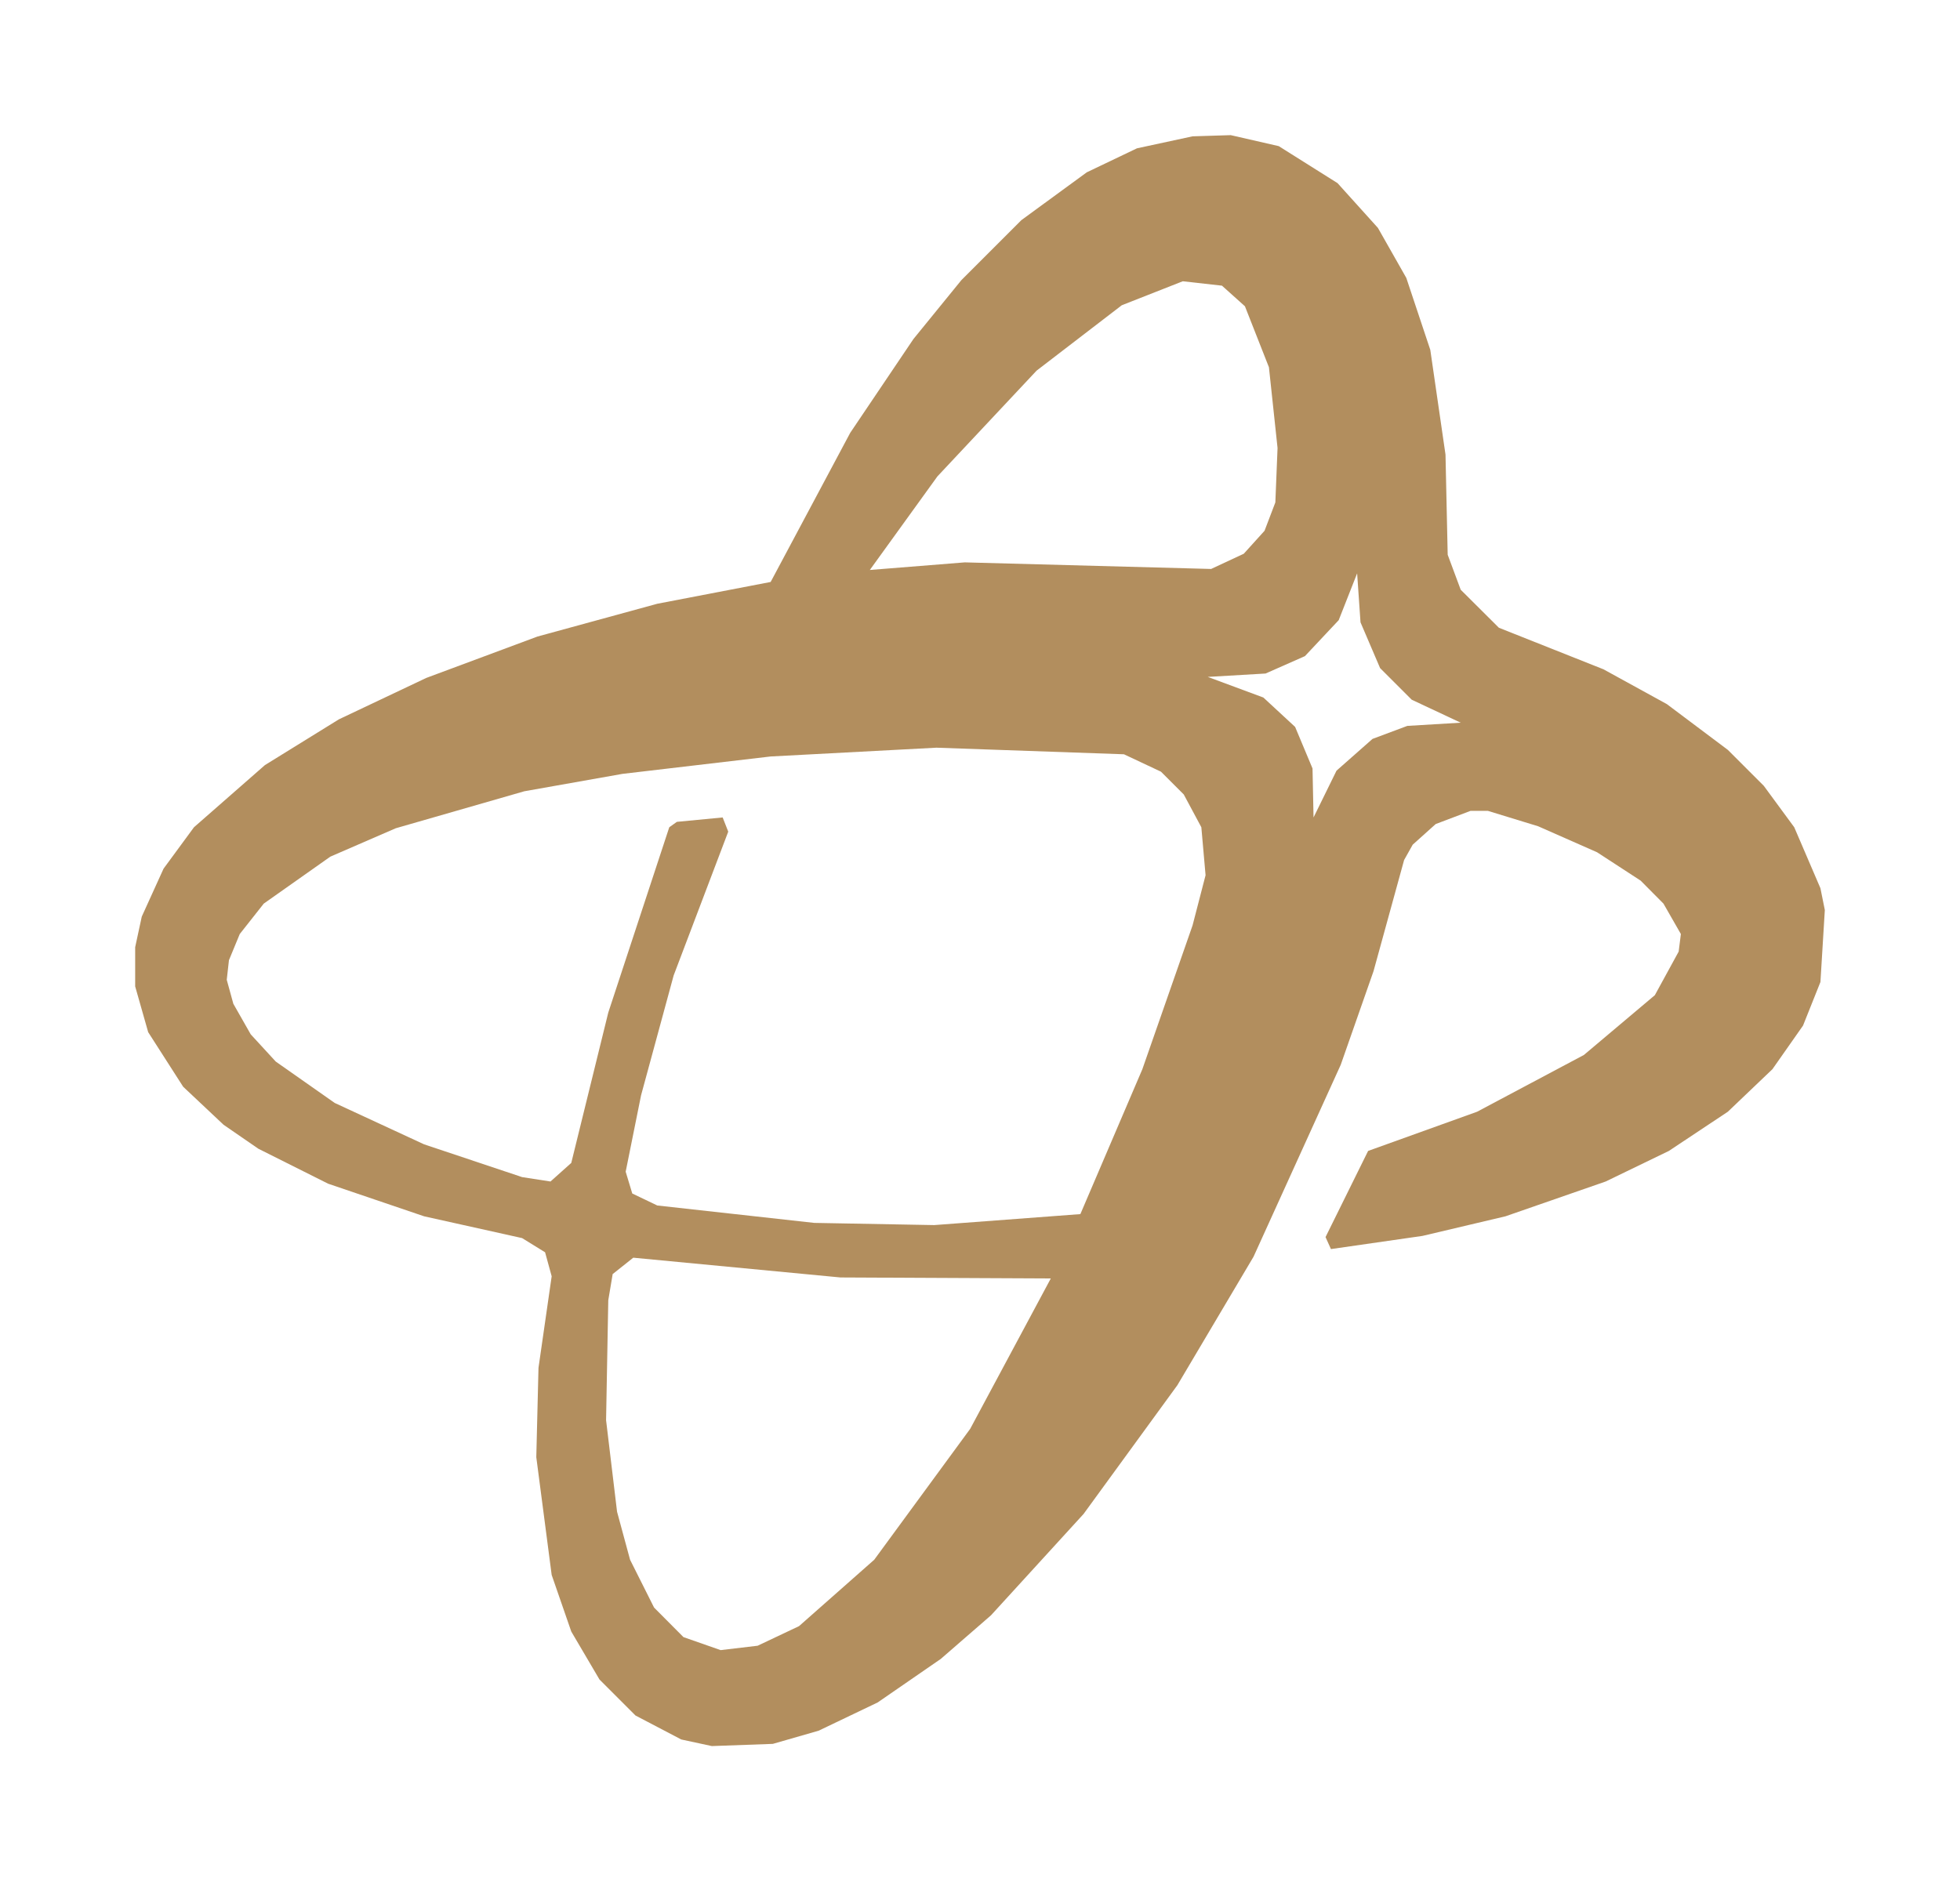
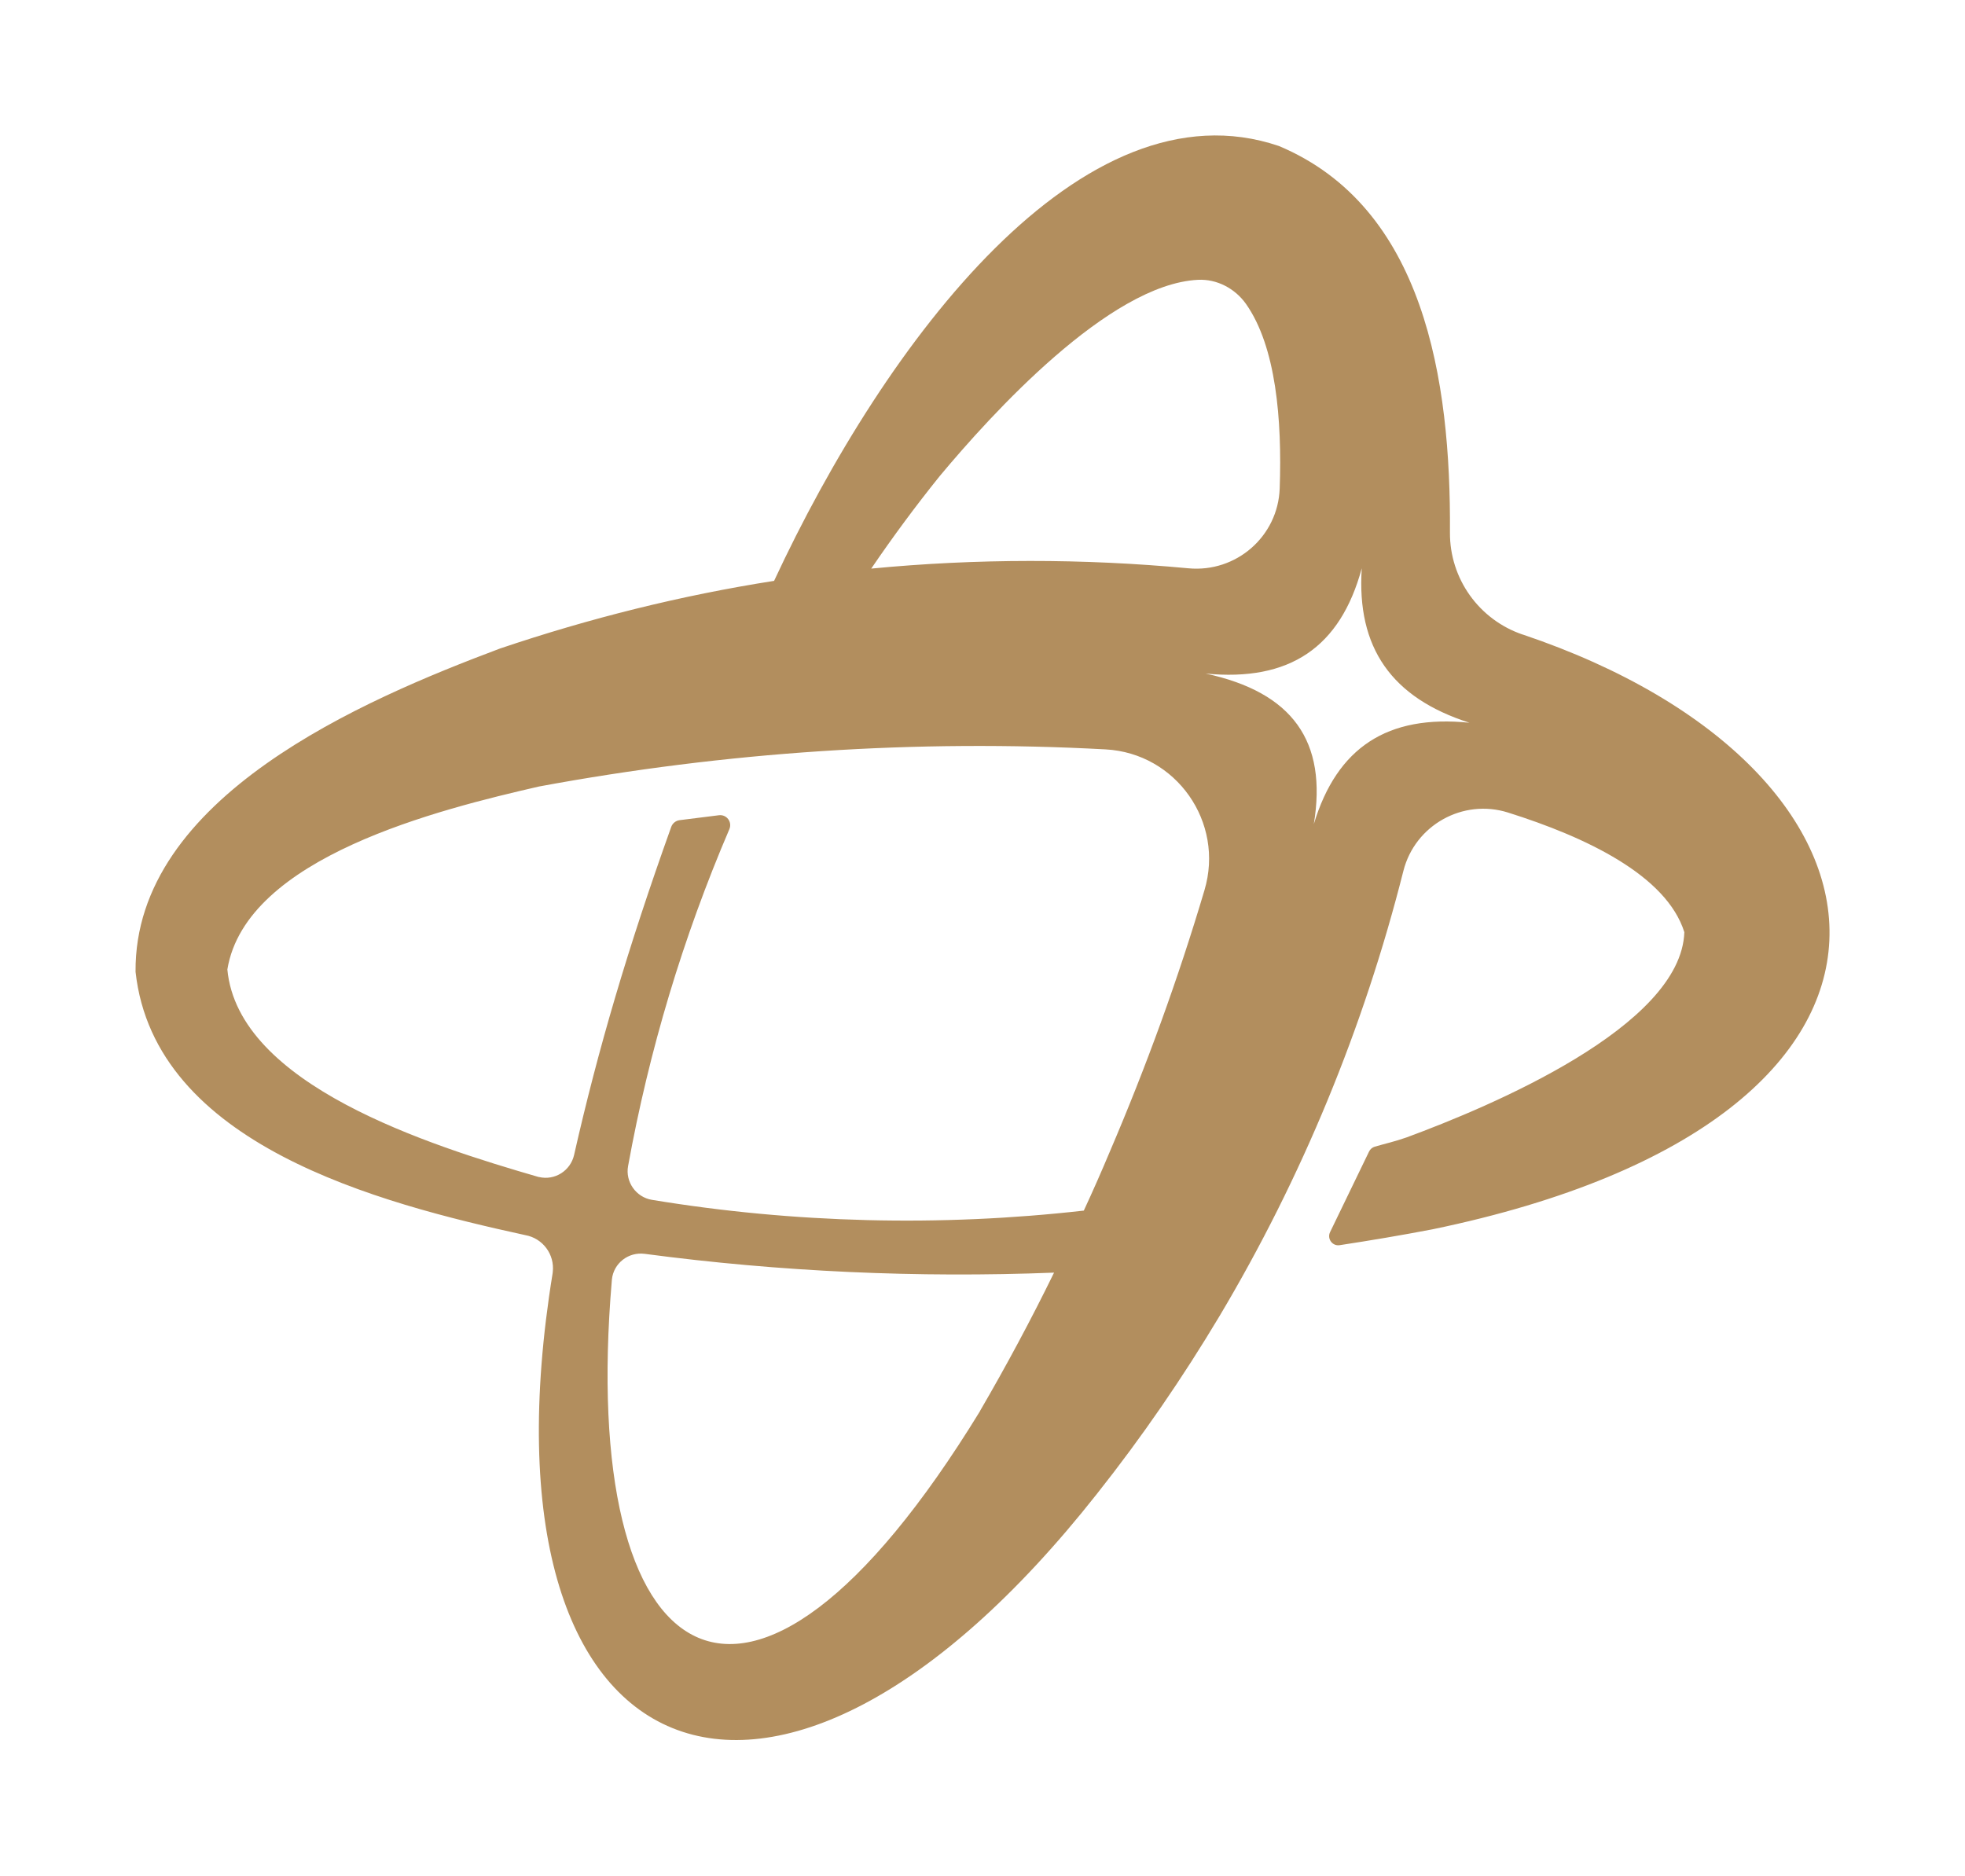
- <svg xmlns="http://www.w3.org/2000/svg" viewBox="-8 -5.68 116 111.36">
-   <path fill="#b28e5e" fill-rule="evenodd" d="M62.58 2.39L64.84 2.32L67.68 2.97L71.16 5.16L73.55 7.81L75.23 10.77L76.65 15.03L77.55 21.23L77.68 27.16L78.45 29.23L80.71 31.48L86.90 33.94L90.65 36.00L94.26 38.71L96.39 40.84L98.19 43.29L99.74 46.90L100.00 48.19L99.74 52.45L98.71 55.03L96.90 57.61L94.26 60.13L90.77 62.45L87.03 64.26L81.10 66.32L76.19 67.48L70.77 68.26L70.45 67.55L72.97 62.45L79.42 60.13L85.74 56.77L89.94 53.23L91.35 50.65L91.48 49.61L90.45 47.81L89.10 46.45L86.52 44.77L83.03 43.23L80.06 42.32L79.03 42.32L76.97 43.10L75.61 44.32L75.10 45.23L73.29 51.81L71.35 57.35L66.19 68.71L61.68 76.32L56.13 83.94L50.65 89.94L47.68 92.52L43.94 95.10L40.45 96.77L37.74 97.55L34.13 97.68L32.32 97.29L29.61 95.87L27.48 93.74L25.81 90.90L24.65 87.55L23.74 80.58L23.87 75.29L24.65 69.87L24.26 68.45L22.90 67.61L17.10 66.32L11.42 64.39L7.29 62.32L5.23 60.90L2.84 58.65L0.77 55.42L0.00 52.71L0.00 50.39L0.39 48.58L1.68 45.74L3.48 43.29L7.68 39.61L12.06 36.90L17.23 34.45L23.81 32.00L30.90 30.06L37.61 28.77L42.32 19.94L46.06 14.39L48.90 10.90L52.45 7.35L56.32 4.52L59.29 3.10Z M47.42 38.58L37.61 39.10L28.84 40.13L23.03 41.16L15.42 43.35L11.55 45.03L7.61 47.81L6.19 49.61L5.55 51.16L5.42 52.32L5.81 53.74L6.84 55.55L8.32 57.16L11.81 59.61L17.10 62.06L22.90 64.00L24.58 64.26L25.81 63.16L28.00 54.26L31.61 43.29L32.06 42.97L34.77 42.71L35.10 43.55L31.87 52.06L29.94 59.16L29.03 63.68L29.42 64.97L30.90 65.68L40.19 66.71L47.29 66.84L55.94 66.19L59.61 57.61L62.58 49.10L63.35 46.13L63.10 43.29L62.06 41.35L60.71 40.00L58.52 38.97Z M72.32 28.26L71.23 31.03L69.23 33.16L66.90 34.19L63.48 34.39L66.77 35.61L68.65 37.35L69.68 39.81L69.74 42.71L71.10 39.94L73.23 38.06L75.29 37.29L78.45 37.10L75.55 35.74L73.68 33.87L72.52 31.16Z M29.48 68.77L28.26 69.74L28.00 71.29L27.87 78.39L28.52 83.81L29.29 86.65L30.71 89.48L32.45 91.23L34.65 92.00L36.84 91.74L39.29 90.58L43.74 86.65L49.42 78.90L54.19 70.00L41.74 69.94Z M62.00 10.97L58.39 12.39L53.35 16.26L47.48 22.52L43.48 28.06L49.10 27.61L63.68 28.00L65.61 27.10L66.84 25.74L67.48 24.06L67.61 20.84L67.10 16.06L65.68 12.45L64.32 11.23Z" />
+ <svg xmlns="http://www.w3.org/2000/svg" viewBox="-13.48 -13.48 195.41 186.54">
+   <path fill="#b28e5e" d="M137.97,49.64c-4.36-1.47-7.29-5.56-7.26-10.17.1-15.2-2.55-32.35-17.01-38.43-19.52-6.62-39.08,19.37-50.2,43.25-9.26,1.45-18.32,3.71-27.26,6.73C22.66,56.12-.14,65.79,0,83.17c1.89,17.2,24.15,23,38.76,26.19,1.74.31,2.93,1.92,2.73,3.67l-.02.16c-8.19,50.38,21.88,62.81,54.12,21.92,4.48-5.65,8.54-11.57,12.2-17.69,8.21-13.78,14.36-28.73,18.29-44.28,1.15-4.56,5.92-7.22,10.4-5.81,7.79,2.45,15.77,6.26,17.54,11.9-.32,9.39-19.3,17.34-27.62,20.41-1.2.42-2.02.59-3.16.92-.25.07-.46.25-.57.48l-3.88,8.02c-.32.66.23,1.41.95,1.3,3.08-.47,6.16-.99,9.24-1.58,53.45-11.07,48.78-45.74,8.98-59.15ZM79.97,33.87c5.14-6.16,16.85-19.07,25.67-19.52,1.89-.1,3.7.86,4.79,2.4,2.99,4.25,3.59,11.51,3.35,18.35-.17,4.77-4.33,8.39-9.08,7.94-10.49-.98-21.06-.98-31.54.03,2.15-3.16,4.42-6.23,6.81-9.2ZM83.98,126.86c-23.38,38.18-39.93,25.89-36.62-12.96,0-.04,0-.09.01-.13.17-1.62,1.64-2.76,3.26-2.55,13.51,1.79,27.12,2.4,40.71,1.87-2.28,4.67-4.76,9.29-7.37,13.77ZM106.3,75.05c-2.62,8.83-5.78,17.52-9.41,26-.83,1.98-1.69,3.93-2.59,5.87-14.28,1.62-28.82,1.26-42.95-1.07-1.58-.26-2.66-1.79-2.37-3.36,2.08-11.48,5.46-22.74,10.07-33.5.31-.72-.27-1.49-1.04-1.39l-3.91.49c-.38.05-.7.31-.83.67-4.33,12.09-7.29,22.16-9.66,32.63-.36,1.57-1.92,2.56-3.49,2.19h-.03c-10.91-3.16-29.88-9.15-30.96-20.64,1.84-11.2,21.12-15.93,31-18.2,18.51-3.43,37.51-4.71,56.33-3.69,7.04.38,11.85,7.25,9.84,14ZM117.17,68.5c1.37-8.27-2.12-13.13-10.76-14.99,8.35.81,13.39-2.58,15.53-10.47-.52,7.9,2.96,12.88,10.71,15.36-8.15-.83-13.17,2.45-15.48,10.09Z" />
</svg>
